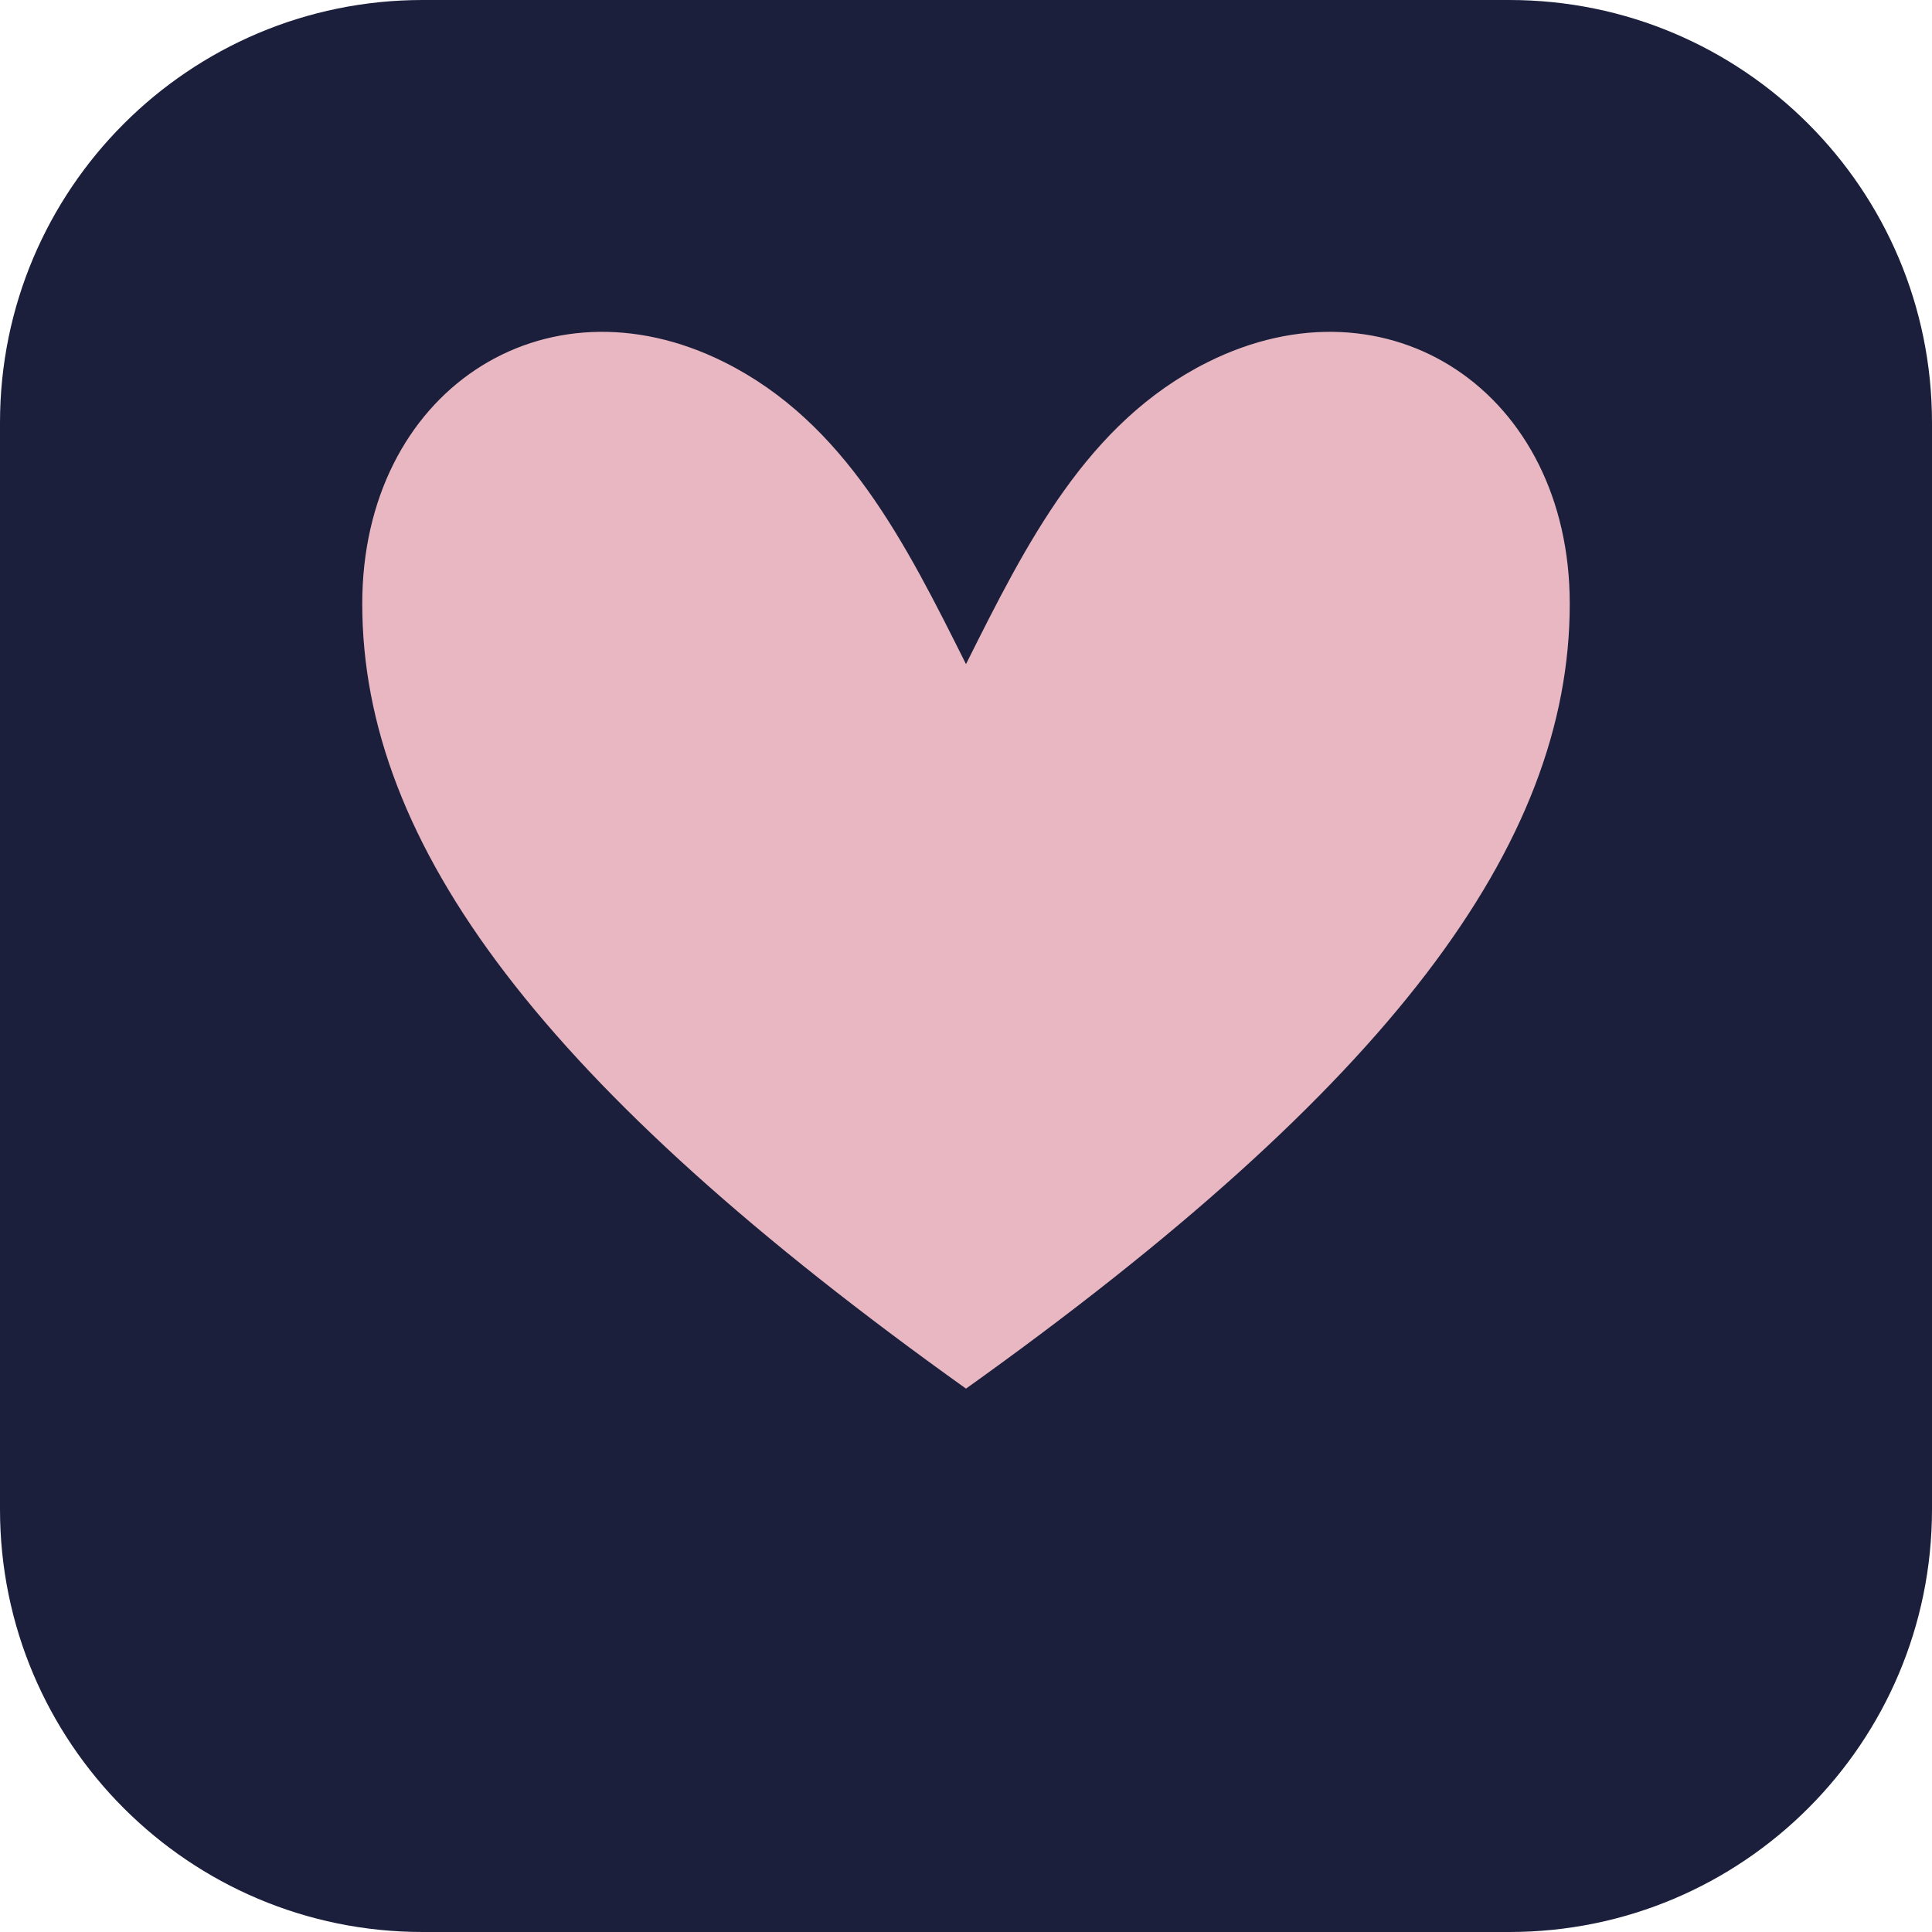
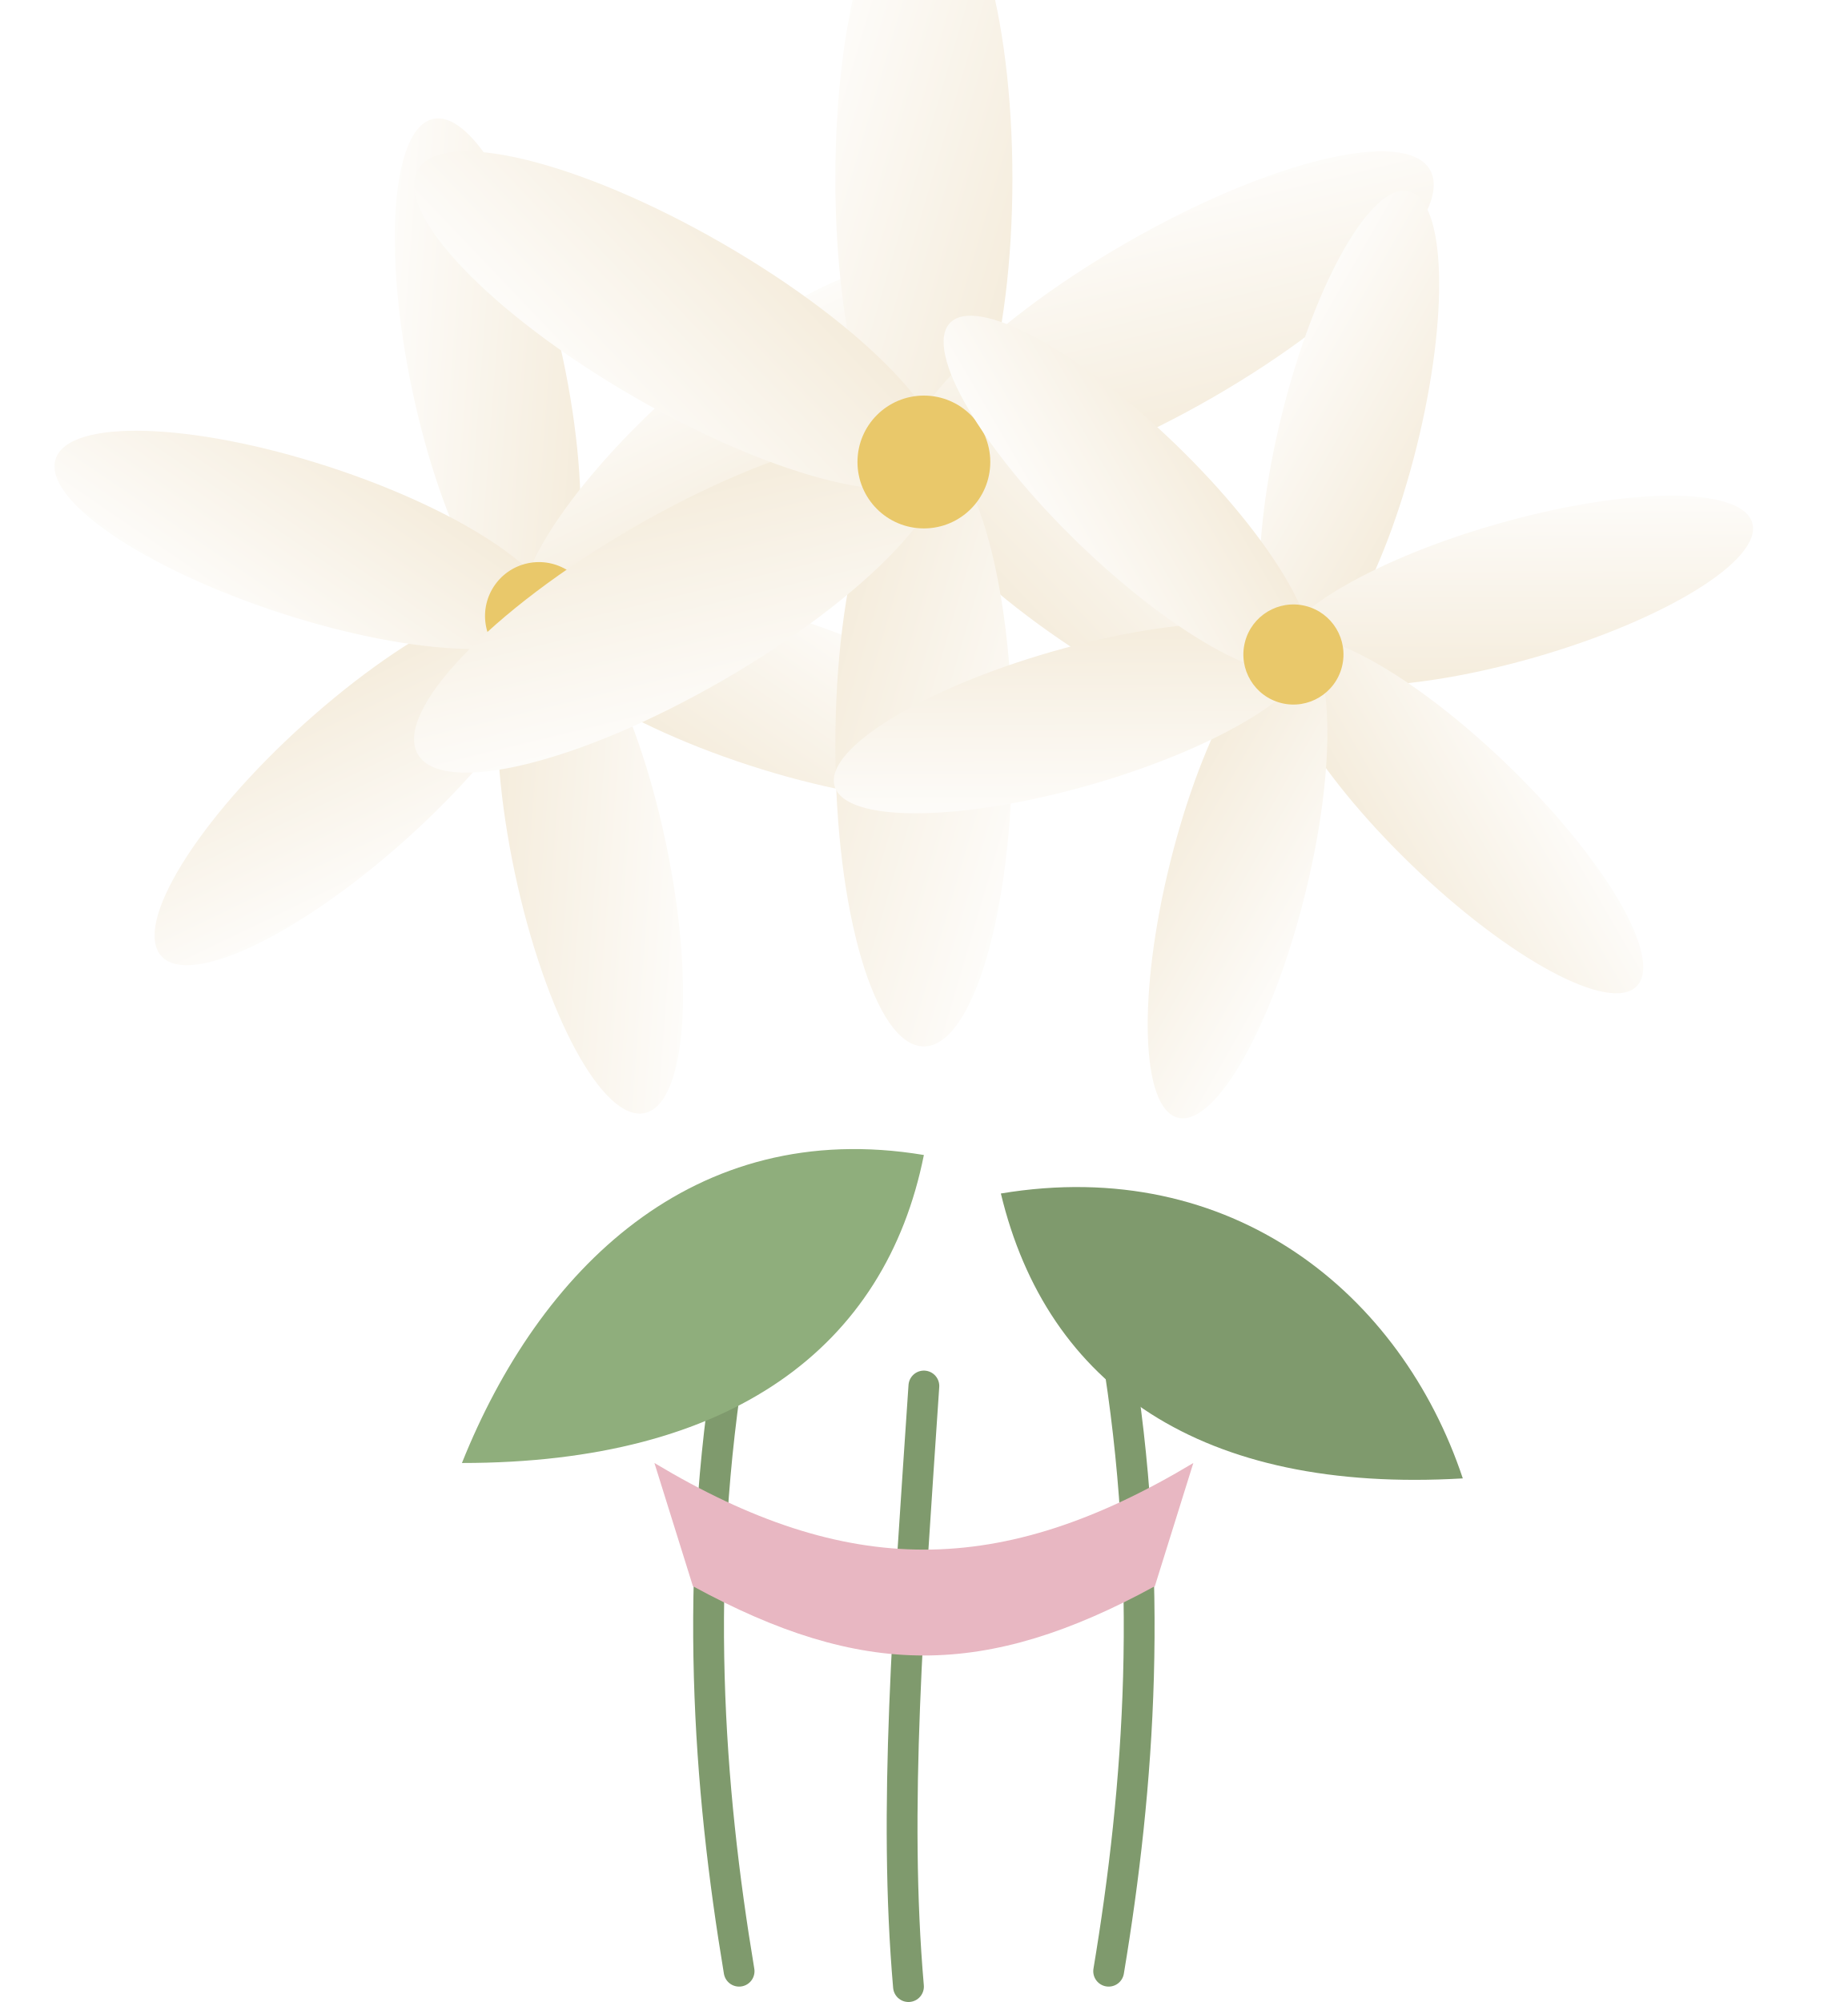
- <svg xmlns="http://www.w3.org/2000/svg" viewBox="0 0 64 64">
-   <rect width="64" height="64" rx="14" fill="#1b1f3b" />
-   <path d="M32 46 C18 36 12 28 12 20 C12 13 18 9 24 12 C28 14 30 18 32 22 C34 18 36 14 40 12 C46 9 52 13 52 20 C52 28 46 36 32 46 Z" fill="#e8b7c2" />
+ <svg xmlns="http://www.w3.org/2000/svg" viewBox="0 0 240 260">
+   <defs>
+     <linearGradient id="petalFill" x1="0%" y1="0%" x2="100%" y2="100%">
+       <stop offset="0%" stop-color="#ffffff" />
+       <stop offset="100%" stop-color="#f3e9d6" />
+     </linearGradient>
+   </defs>
+   <path d="M120,180 C118,210 116,235 118,258" stroke="#7f9a6d" stroke-width="4" fill="none" stroke-linecap="round" />
+   <path d="M95,175 C90,205 92,232 96,256" stroke="#7f9a6d" stroke-width="4" fill="none" stroke-linecap="round" />
+   <path d="M145,175 C150,205 148,232 144,256" stroke="#7f9a6d" stroke-width="4" fill="none" stroke-linecap="round" />
+   <path d="M85,190 C110,205 130,205 155,190 L150,206 C128,218 112,218 90,206 Z" fill="#e8b7c2" />
+   <path d="M120,150 C90,145 70,165 60,190 C95,190 115,175 120,150 Z" fill="#8fae7c" />
+   <path d="M130,155 C160,150 182,168 190,192 C156,194 136,180 130,155 Z" fill="#7f9a6d" />
+   <g transform="translate(70,80) rotate(-12)">
+     <g id="lily-petals">
+       <ellipse cx="0" cy="-32" rx="10" ry="34" fill="url(#petalFill)" transform="rotate(0)" />
+       <ellipse cx="0" cy="-32" rx="10" ry="34" fill="url(#petalFill)" transform="rotate(60)" />
+       <ellipse cx="0" cy="-32" rx="10" ry="34" fill="url(#petalFill)" transform="rotate(120)" />
+       <ellipse cx="0" cy="-32" rx="10" ry="34" fill="url(#petalFill)" transform="rotate(180)" />
+       <ellipse cx="0" cy="-32" rx="10" ry="34" fill="url(#petalFill)" transform="rotate(240)" />
+       <ellipse cx="0" cy="-32" rx="10" ry="34" fill="url(#petalFill)" transform="rotate(300)" />
+     </g>
+     <circle cx="0" cy="0" r="7" fill="#e9c86a" />
+   </g>
+   <g transform="translate(120,60) scale(1.15)">
+     <g>
+       <ellipse cx="0" cy="-32" rx="10" ry="34" fill="url(#petalFill)" transform="rotate(0)" />
+       <ellipse cx="0" cy="-32" rx="10" ry="34" fill="url(#petalFill)" transform="rotate(60)" />
+       <ellipse cx="0" cy="-32" rx="10" ry="34" fill="url(#petalFill)" transform="rotate(120)" />
+       <ellipse cx="0" cy="-32" rx="10" ry="34" fill="url(#petalFill)" transform="rotate(180)" />
+       <ellipse cx="0" cy="-32" rx="10" ry="34" fill="url(#petalFill)" transform="rotate(240)" />
+       <ellipse cx="0" cy="-32" rx="10" ry="34" fill="url(#petalFill)" transform="rotate(300)" />
+     </g>
+     <circle cx="0" cy="0" r="7.5" fill="#e9c86a" />
+   </g>
+   <g transform="translate(168,85) rotate(14)">
+     <g>
+       <ellipse cx="0" cy="-30" rx="9" ry="32" fill="url(#petalFill)" transform="rotate(0)" />
+       <ellipse cx="0" cy="-30" rx="9" ry="32" fill="url(#petalFill)" transform="rotate(60)" />
+       <ellipse cx="0" cy="-30" rx="9" ry="32" fill="url(#petalFill)" transform="rotate(120)" />
+       <ellipse cx="0" cy="-30" rx="9" ry="32" fill="url(#petalFill)" transform="rotate(180)" />
+       <ellipse cx="0" cy="-30" rx="9" ry="32" fill="url(#petalFill)" transform="rotate(240)" />
+       <ellipse cx="0" cy="-30" rx="9" ry="32" fill="url(#petalFill)" transform="rotate(300)" />
+     </g>
+     <circle cx="0" cy="0" r="6.5" fill="#e9c86a" />
+   </g>
</svg>
